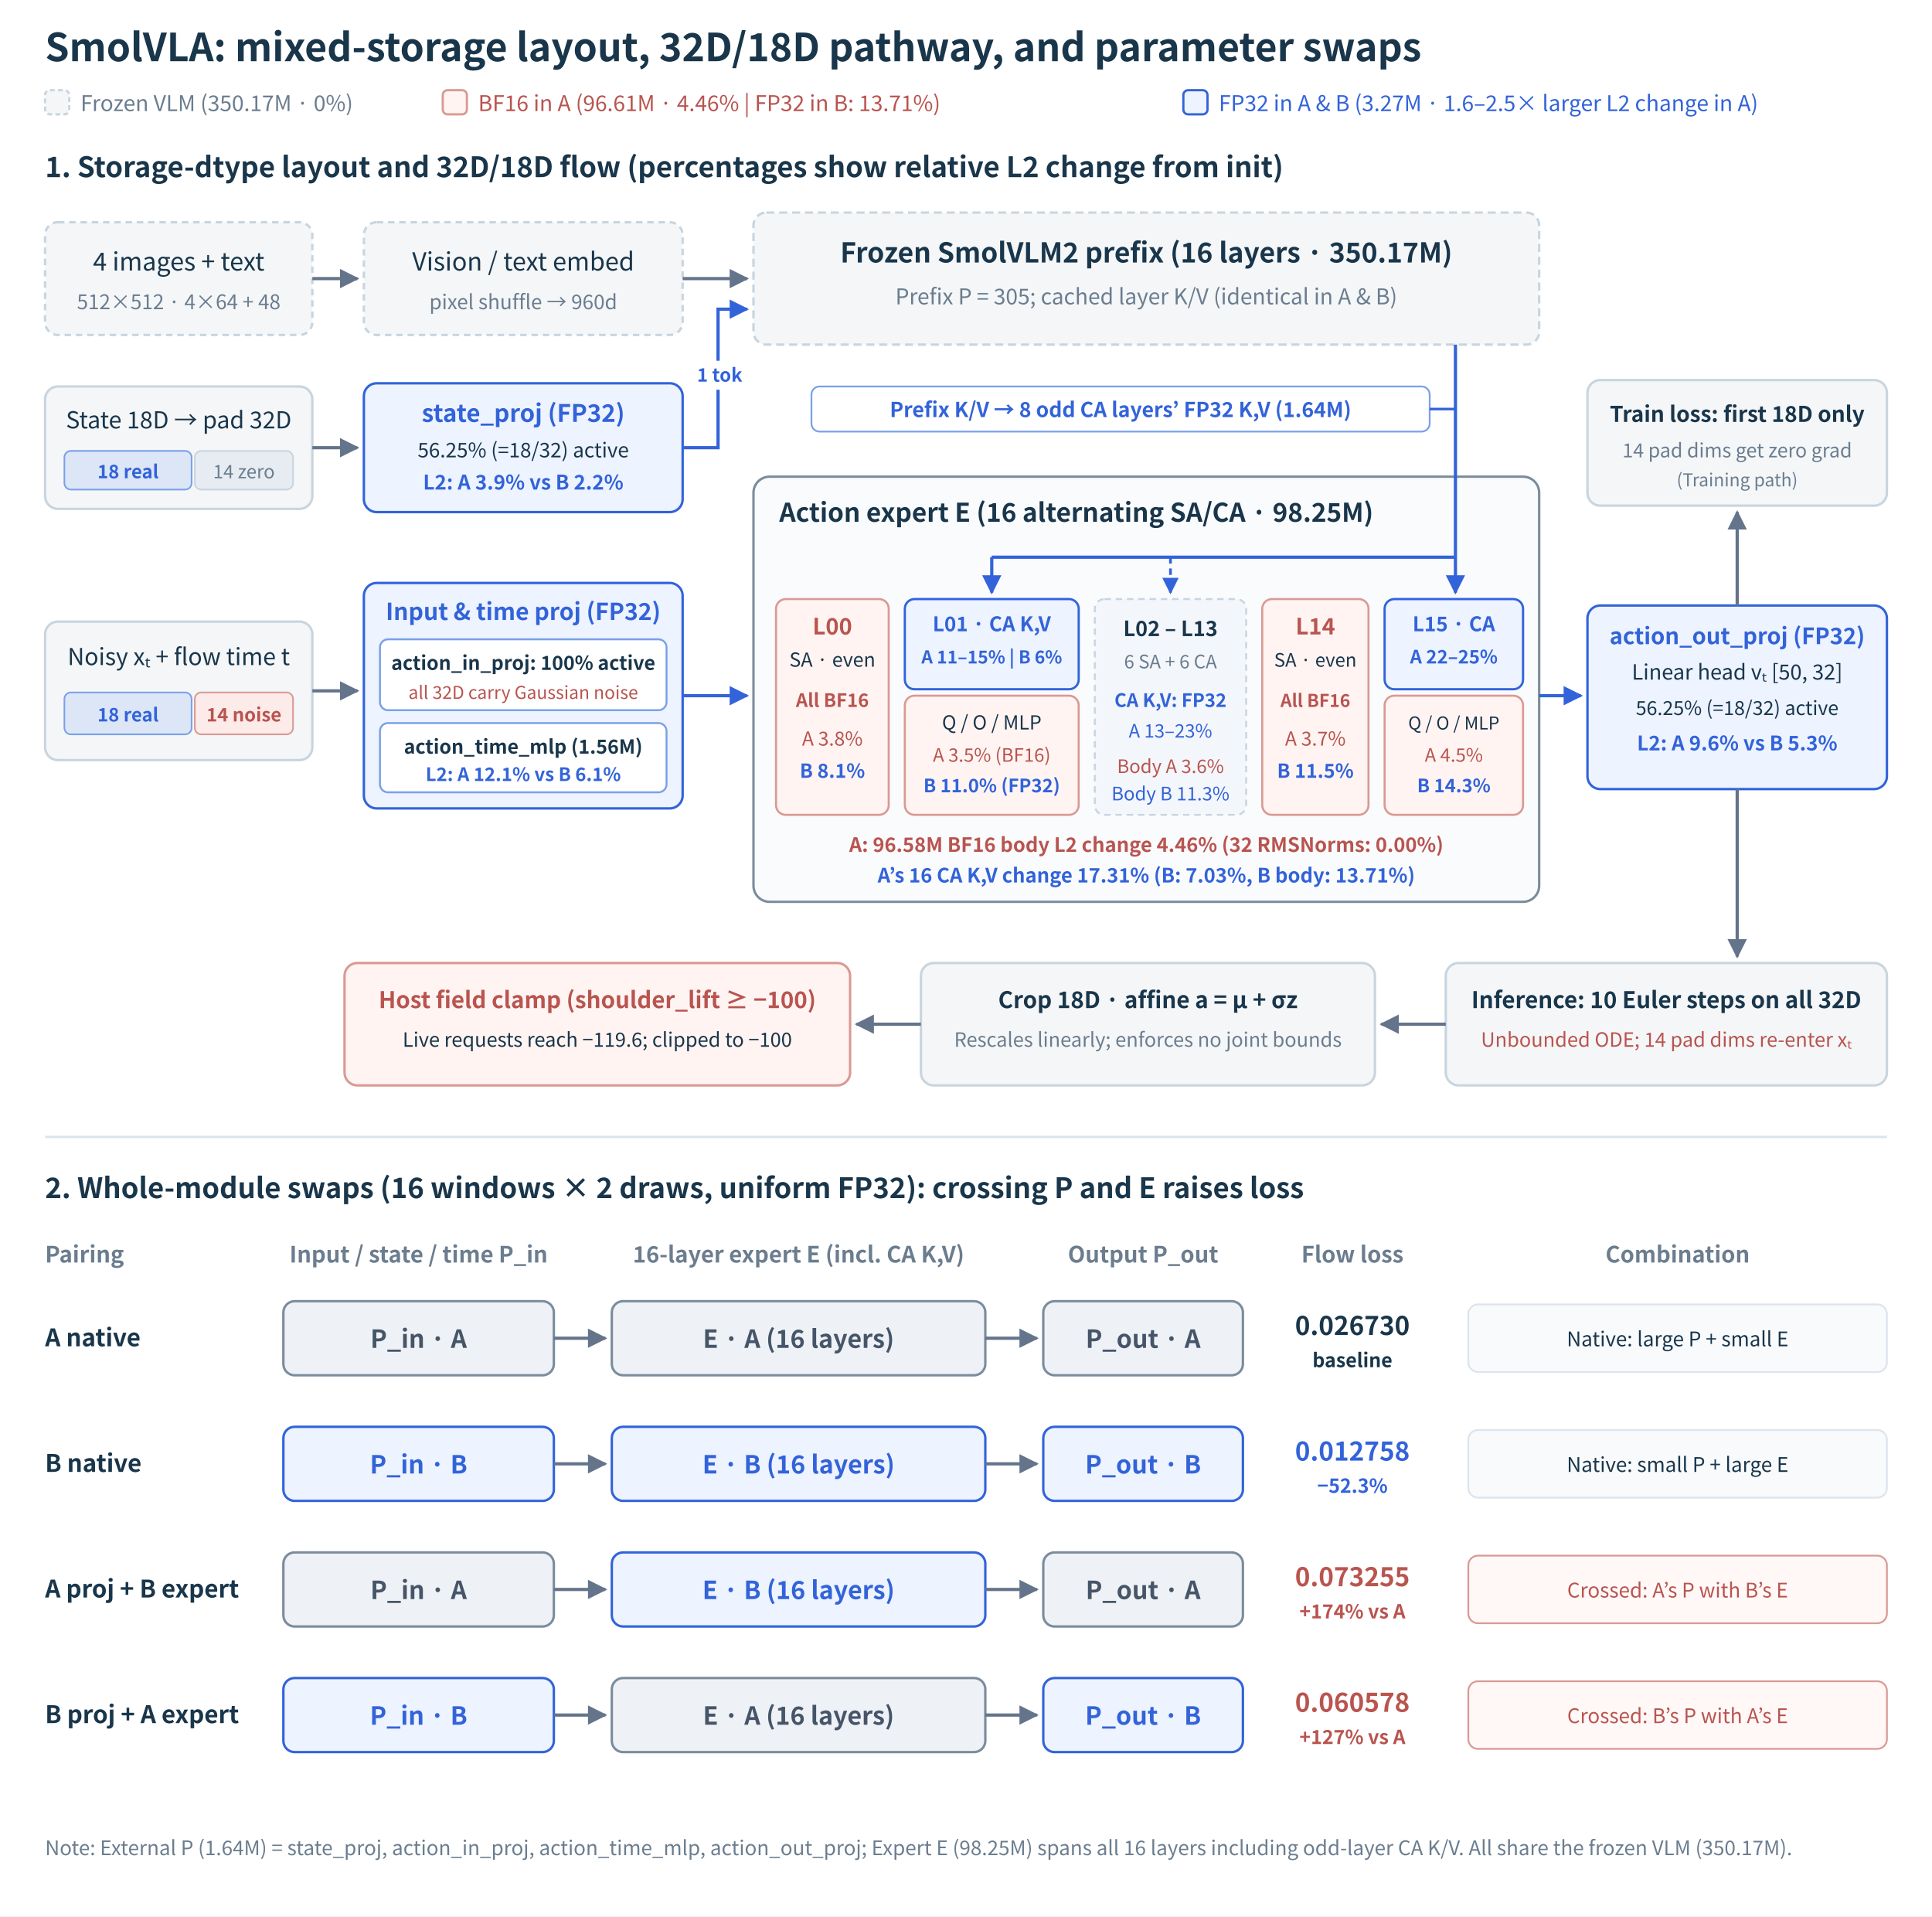
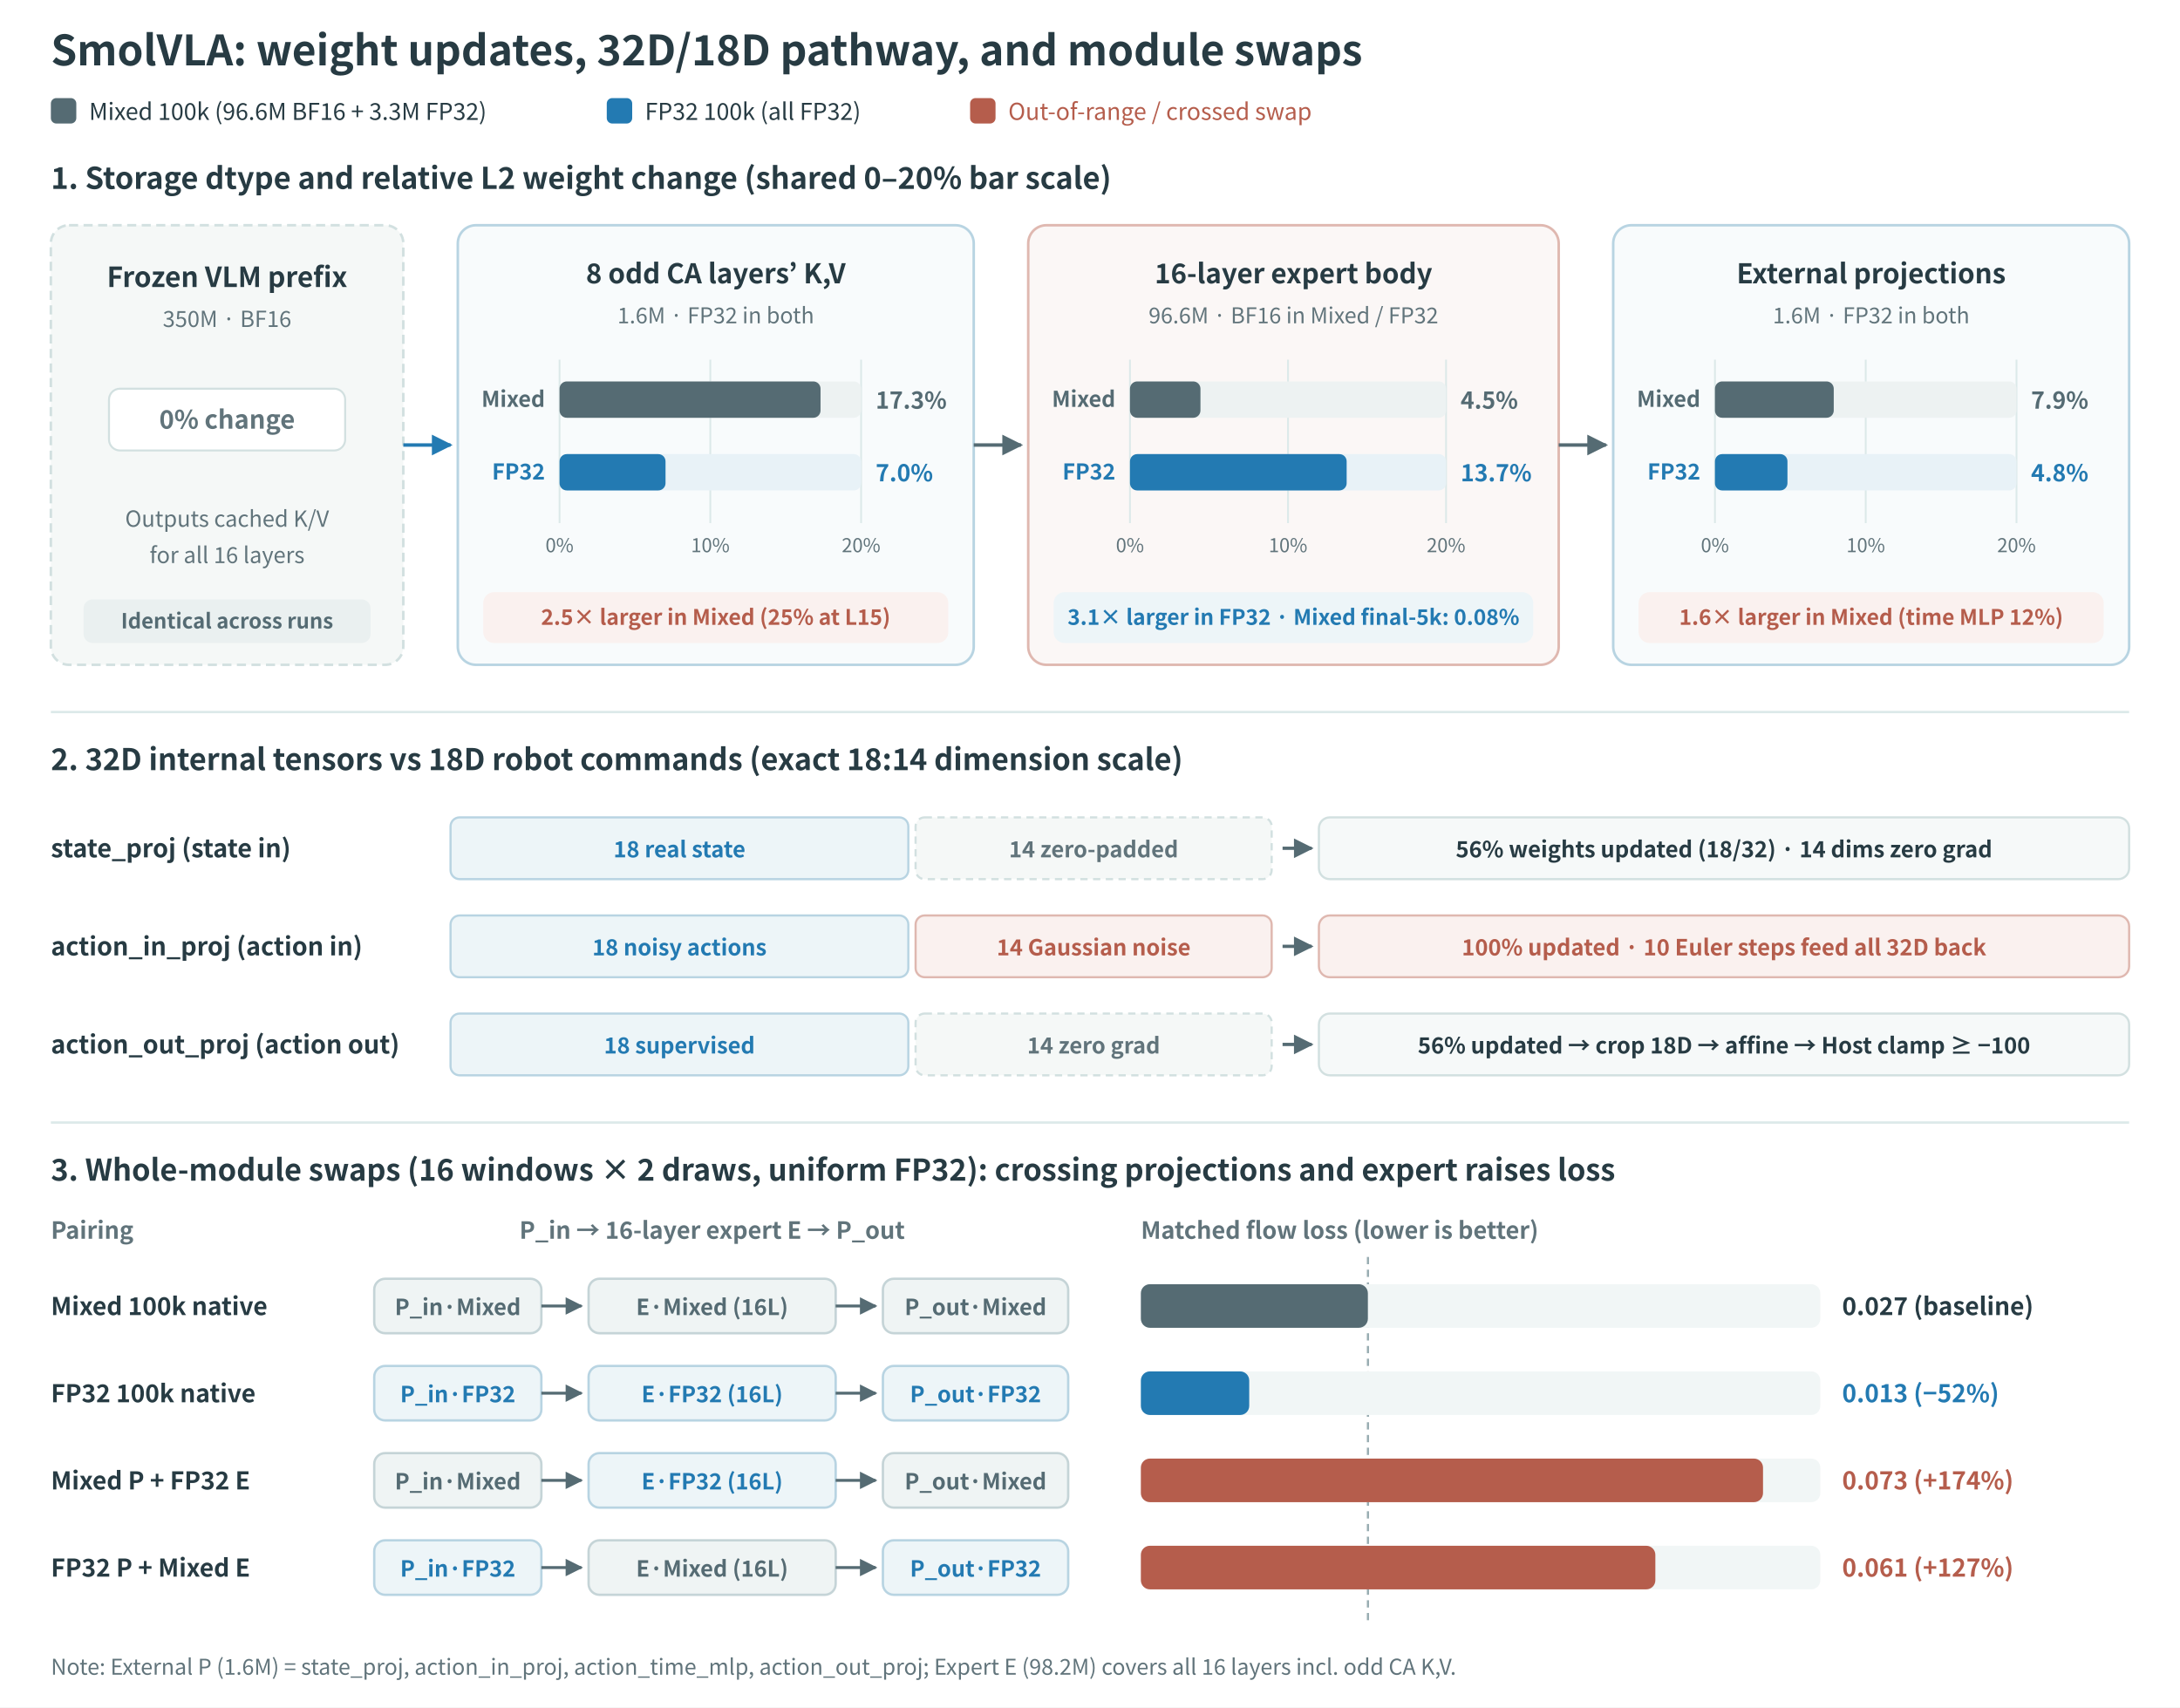
- <svg xmlns="http://www.w3.org/2000/svg" viewBox="0 0 1200 1190" role="img" data-smol-intervention="true" aria-labelledby="smol-swap-title smol-swap-desc" style="display:block;width:100%;height:auto;font-family:'IBM Plex Sans','Noto Sans SC','Noto Sans CJK JP',sans-serif">
+ <svg xmlns="http://www.w3.org/2000/svg" viewBox="0 0 1200 940" role="img" data-smol-intervention="true" aria-labelledby="smol-swap-title smol-swap-desc" style="display:block;width:100%;height:auto;font-family:'IBM Plex Sans','Noto Sans SC','Noto Sans CJK JP',sans-serif">
  <style>.figure-viewer-content&gt;svg[data-smol-intervention]{min-width:1100px}</style>
  <defs>
-     <marker id="smol-arrow-3263d9" viewBox="0 0 10 10" refX="9" refY="5" markerWidth="6" markerHeight="6" orient="auto">
-       <path d="M0 0L10 5L0 10Z" fill="#3263d9" />
-     </marker>
-     <marker id="smol-arrow-b9544f" viewBox="0 0 10 10" refX="9" refY="5" markerWidth="6" markerHeight="6" orient="auto">
-       <path d="M0 0L10 5L0 10Z" fill="#b9544f" />
-     </marker>
-     <marker id="smol-arrow-475569" viewBox="0 0 10 10" refX="9" refY="5" markerWidth="6" markerHeight="6" orient="auto">
-       <path d="M0 0L10 5L0 10Z" fill="#475569" />
-     </marker>
-     <marker id="smol-arrow-64748b" viewBox="0 0 10 10" refX="9" refY="5" markerWidth="6" markerHeight="6" orient="auto">
-       <path d="M0 0L10 5L0 10Z" fill="#64748b" />
+     <marker id="smol-arrow-237ab2" viewBox="0 0 10 10" refX="9" refY="5" markerWidth="6" markerHeight="6" orient="auto">
+       <path d="M0 0L10 5L0 10Z" fill="#237ab2" />
+     </marker>
+     <marker id="smol-arrow-b55d4c" viewBox="0 0 10 10" refX="9" refY="5" markerWidth="6" markerHeight="6" orient="auto">
+       <path d="M0 0L10 5L0 10Z" fill="#b55d4c" />
+     </marker>
+     <marker id="smol-arrow-556b73" viewBox="0 0 10 10" refX="9" refY="5" markerWidth="6" markerHeight="6" orient="auto">
+       <path d="M0 0L10 5L0 10Z" fill="#556b73" />
+     </marker>
+     <marker id="smol-arrow-61747b" viewBox="0 0 10 10" refX="9" refY="5" markerWidth="6" markerHeight="6" orient="auto">
+       <path d="M0 0L10 5L0 10Z" fill="#61747b" />
+     </marker>
+     <marker id="smol-arrow-4b9c80" viewBox="0 0 10 10" refX="9" refY="5" markerWidth="6" markerHeight="6" orient="auto">
+       <path d="M0 0L10 5L0 10Z" fill="#4b9c80" />
    </marker>
  </defs>
-   <rect width="1200" height="1190" fill="white" />
-   <text lang="en" x="28" y="38" font-size="24" fill="#19364b" font-weight="650" text-anchor="start">SmolVLA: mixed-storage layout, 32D/18D pathway, and parameter swaps</text>
-   <rect x="28" y="56" width="15" height="15" rx="3" fill="#f4f6f8" stroke="#c8d5df" stroke-width="1.4" stroke-dasharray="3 2" />
-   <text lang="en" x="50" y="69" font-size="13.5" fill="#6b7d8f" font-weight="500" text-anchor="start">Frozen VLM (350.17M · 0%)</text>
-   <rect x="275" y="56" width="15" height="15" rx="3" fill="#fff4f2" stroke="#d99a94" stroke-width="1.4" />
-   <text lang="en" x="297" y="69" font-size="13.5" fill="#b9544f" font-weight="500" text-anchor="start">BF16 in A (96.61M · 4.46% | FP32 in B: 13.71%)</text>
-   <rect x="735" y="56" width="15" height="15" rx="3" fill="#edf3ff" stroke="#3263d9" stroke-width="1.4" />
-   <text lang="en" x="757" y="69" font-size="13.5" fill="#3263d9" font-weight="500" text-anchor="start">FP32 in A &amp; B (3.27M · 1.6–2.5× larger L2 change in A)</text>
-   <text lang="en" x="28" y="110" font-size="17.5" fill="#19364b" font-weight="650" text-anchor="start">1. Storage-dtype layout and 32D/18D flow (percentages show relative L2 change from init)</text>
-   <rect x="28" y="138" width="166" height="70" rx="8" fill="#f4f6f8" stroke="#c8d5df" stroke-width="1.5" stroke-dasharray="4 3" />
-   <text lang="en" x="111" y="168" font-size="15.5" fill="#19364b" font-weight="500" text-anchor="middle">4 images + text</text>
-   <text lang="en" x="111" y="192" font-size="12.5" fill="#6b7d8f" font-weight="400" text-anchor="middle">512×512 · 4×64 + 48</text>
-   <path d="M194 173 L222 173" fill="none" stroke="#64748b" stroke-width="2" marker-end="url(#smol-arrow-64748b)" />
-   <rect x="226" y="138" width="198" height="70" rx="8" fill="#f4f6f8" stroke="#c8d5df" stroke-width="1.5" stroke-dasharray="4 3" />
-   <text lang="en" x="325" y="168" font-size="15.5" fill="#19364b" font-weight="500" text-anchor="middle">Vision / text embed</text>
-   <text lang="en" x="325" y="192" font-size="12.5" fill="#6b7d8f" font-weight="400" text-anchor="middle">pixel shuffle → 960d</text>
-   <path d="M424 173 L464 173" fill="none" stroke="#64748b" stroke-width="2" marker-end="url(#smol-arrow-64748b)" />
-   <rect x="468" y="132" width="488" height="82" rx="8" fill="#f4f6f8" stroke="#c8d5df" stroke-width="1.5" stroke-dasharray="5 3" />
-   <text lang="en" x="712" y="163" font-size="17" fill="#19364b" font-weight="600" text-anchor="middle">Frozen SmolVLM2 prefix (16 layers · 350.17M)</text>
-   <text lang="en" x="712" y="189" font-size="13.5" fill="#6b7d8f" font-weight="400" text-anchor="middle">Prefix P = 305; cached layer K/V (identical in A &amp; B)</text>
-   <rect x="28" y="240" width="166" height="76" rx="8" fill="#f4f6f8" stroke="#c8d5df" stroke-width="1.5" />
-   <text lang="en" x="111" y="266" font-size="14.5" fill="#19364b" font-weight="500" text-anchor="middle">State 18D → pad 32D</text>
-   <rect x="40" y="280" width="79" height="24" rx="4" fill="#dce6f7" stroke="#7aa0e8" stroke-width="1" />
-   <text lang="en" x="79.5" y="297" font-size="11.5" fill="#3263d9" font-weight="600" text-anchor="middle">18 real</text>
-   <rect x="121" y="280" width="61" height="24" rx="4" fill="#e6ecf1" stroke="#c8d5df" stroke-width="1" />
-   <text lang="en" x="151.5" y="297" font-size="11.5" fill="#6b7d8f" font-weight="500" text-anchor="middle">14 zero</text>
-   <path d="M194 278 L222 278" fill="none" stroke="#64748b" stroke-width="2" marker-end="url(#smol-arrow-64748b)" />
-   <rect x="226" y="238" width="198" height="80" rx="8" fill="#edf3ff" stroke="#3263d9" stroke-width="1.5" />
-   <text lang="en" x="325" y="262" font-size="15" fill="#3263d9" font-weight="600" text-anchor="middle">state_proj (FP32)</text>
-   <text lang="en" x="325" y="284" font-size="12.5" fill="#19364b" font-weight="400" text-anchor="middle">56.25% (=18/32) active</text>
-   <text lang="en" x="325" y="304" font-size="12.5" fill="#3263d9" font-weight="600" text-anchor="middle">L2: A 3.9% vs B 2.2%</text>
-   <path d="M424 278 L446 278 L446 192 L464 192" fill="none" stroke="#3263d9" stroke-width="2" marker-end="url(#smol-arrow-3263d9)" />
-   <rect x="429" y="224" width="36" height="18" rx="3" fill="white" stroke="none" stroke-width="0" />
-   <text lang="en" x="447" y="237" font-size="11.5" fill="#3263d9" font-weight="600" text-anchor="middle">1 tok</text>
-   <rect x="28" y="386" width="166" height="86" rx="8" fill="#f4f6f8" stroke="#c8d5df" stroke-width="1.5" />
-   <text lang="en" x="111" y="413" font-size="14.5" fill="#19364b" font-weight="500" text-anchor="middle">Noisy xₜ + flow time t</text>
-   <rect x="40" y="430" width="79" height="26" rx="4" fill="#dce6f7" stroke="#7aa0e8" stroke-width="1" />
-   <text lang="en" x="79.5" y="448" font-size="11.5" fill="#3263d9" font-weight="600" text-anchor="middle">18 real</text>
-   <rect x="121" y="430" width="61" height="26" rx="4" fill="#fcebe8" stroke="#d99a94" stroke-width="1" />
-   <text lang="en" x="151.5" y="448" font-size="11.5" fill="#b9544f" font-weight="600" text-anchor="middle">14 noise</text>
-   <path d="M194 429 L222 429" fill="none" stroke="#64748b" stroke-width="2" marker-end="url(#smol-arrow-64748b)" />
-   <rect x="226" y="362" width="198" height="140" rx="8" fill="#edf3ff" stroke="#3263d9" stroke-width="1.5" />
-   <text lang="en" x="325" y="385" font-size="14.5" fill="#3263d9" font-weight="650" text-anchor="middle">Input &amp; time proj (FP32)</text>
-   <rect x="236" y="397" width="178" height="44" rx="5" fill="white" stroke="#7aa0e8" stroke-width="1.2" />
-   <text lang="en" x="325" y="416" font-size="12" fill="#19364b" font-weight="600" text-anchor="middle">action_in_proj: 100% active</text>
-   <text lang="en" x="325" y="434" font-size="11" fill="#b9544f" font-weight="400" text-anchor="middle">all 32D carry Gaussian noise</text>
-   <rect x="236" y="449" width="178" height="43" rx="5" fill="white" stroke="#7aa0e8" stroke-width="1.2" />
-   <text lang="en" x="325" y="468" font-size="12" fill="#19364b" font-weight="600" text-anchor="middle">action_time_mlp (1.56M)</text>
-   <text lang="en" x="325" y="485" font-size="11.5" fill="#3263d9" font-weight="600" text-anchor="middle">L2: A 12.1% vs B 6.1%</text>
-   <path d="M424 432 L464 432" fill="none" stroke="#3263d9" stroke-width="2" marker-end="url(#smol-arrow-3263d9)" />
-   <rect x="468" y="296" width="488" height="264" rx="10" fill="#fafbfd" stroke="#7b8c9d" stroke-width="1.5" />
-   <text lang="en" x="484" y="324" font-size="16" fill="#19364b" font-weight="650" text-anchor="start">Action expert E (16 alternating SA/CA · 98.25M)</text>
-   <path d="M904 214 L904 346" fill="none" stroke="#3263d9" stroke-width="2" />
-   <rect x="504" y="240" width="384" height="28" rx="5" fill="white" stroke="#7aa0e8" stroke-width="1.1" />
-   <text lang="en" x="696" y="259" font-size="12.8" fill="#3263d9" font-weight="600" text-anchor="middle">Prefix K/V → 8 odd CA layers’ FP32 K,V (1.64M)</text>
-   <path d="M888 254 L904 254" fill="none" stroke="#3263d9" stroke-width="1.6" />
-   <path d="M616 346 L904 346" fill="none" stroke="#3263d9" stroke-width="2" />
-   <path d="M616 346 L616 368" fill="none" stroke="#3263d9" stroke-width="2" marker-end="url(#smol-arrow-3263d9)" />
-   <path d="M727 346 L727 368" fill="none" stroke="#3263d9" stroke-width="1.7" stroke-dasharray="4 3" marker-end="url(#smol-arrow-3263d9)" />
-   <path d="M904 346 L904 368" fill="none" stroke="#3263d9" stroke-width="2" marker-end="url(#smol-arrow-3263d9)" />
-   <rect x="482" y="372" width="70" height="134" rx="6" fill="#fff4f2" stroke="#d99a94" stroke-width="1.3" />
-   <text lang="en" x="517" y="394" font-size="14" fill="#b9544f" font-weight="700" text-anchor="middle">L00</text>
-   <text lang="en" x="517" y="414" font-size="12" fill="#19364b" font-weight="500" text-anchor="middle">SA · even</text>
-   <text lang="en" x="517" y="439" font-size="11.5" fill="#b9544f" font-weight="600" text-anchor="middle">All BF16</text>
-   <text lang="en" x="517" y="463" font-size="12" fill="#b9544f" font-weight="400" text-anchor="middle">A 3.8%</text>
-   <text lang="en" x="517" y="483" font-size="12" fill="#3263d9" font-weight="600" text-anchor="middle">B 8.1%</text>
-   <rect x="562" y="372" width="108" height="56" rx="6" fill="#edf3ff" stroke="#3263d9" stroke-width="1.4" />
-   <text lang="en" x="616" y="392" font-size="12.5" fill="#3263d9" font-weight="700" text-anchor="middle">L01 · CA K,V</text>
-   <text lang="en" x="616" y="412" font-size="11" fill="#3263d9" font-weight="600" text-anchor="middle">A 11–15% | B 6%</text>
-   <rect x="562" y="432" width="108" height="74" rx="6" fill="#fff4f2" stroke="#d99a94" stroke-width="1.3" />
-   <text lang="en" x="616" y="453" font-size="12" fill="#19364b" font-weight="500" text-anchor="middle">Q / O / MLP</text>
-   <text lang="en" x="616" y="473" font-size="11.5" fill="#b9544f" font-weight="400" text-anchor="middle">A 3.5% (BF16)</text>
-   <text lang="en" x="616" y="492" font-size="11.5" fill="#3263d9" font-weight="600" text-anchor="middle">B 11.0% (FP32)</text>
-   <rect x="680" y="372" width="94" height="134" rx="6" fill="#f3f6fa" stroke="#c8d5df" stroke-width="1.2" stroke-dasharray="4 3" />
-   <text lang="en" x="727" y="395" font-size="13" fill="#19364b" font-weight="650" text-anchor="middle">L02 – L13</text>
-   <text lang="en" x="727" y="415" font-size="11.5" fill="#6b7d8f" font-weight="400" text-anchor="middle">6 SA + 6 CA</text>
-   <text lang="en" x="727" y="439" font-size="11.5" fill="#3263d9" font-weight="600" text-anchor="middle">CA K,V: FP32</text>
-   <text lang="en" x="727" y="458" font-size="11.5" fill="#3263d9" font-weight="400" text-anchor="middle">A 13–23%</text>
-   <text lang="en" x="727" y="480" font-size="11.5" fill="#b9544f" font-weight="400" text-anchor="middle">Body A 3.6%</text>
-   <text lang="en" x="727" y="497" font-size="11.5" fill="#3263d9" font-weight="400" text-anchor="middle">Body B 11.3%</text>
-   <rect x="784" y="372" width="66" height="134" rx="6" fill="#fff4f2" stroke="#d99a94" stroke-width="1.3" />
-   <text lang="en" x="817" y="394" font-size="14" fill="#b9544f" font-weight="700" text-anchor="middle">L14</text>
-   <text lang="en" x="817" y="414" font-size="11.5" fill="#19364b" font-weight="500" text-anchor="middle">SA · even</text>
-   <text lang="en" x="817" y="439" font-size="11" fill="#b9544f" font-weight="600" text-anchor="middle">All BF16</text>
-   <text lang="en" x="817" y="463" font-size="12" fill="#b9544f" font-weight="400" text-anchor="middle">A 3.7%</text>
-   <text lang="en" x="817" y="483" font-size="12" fill="#3263d9" font-weight="600" text-anchor="middle">B 11.5%</text>
-   <rect x="860" y="372" width="86" height="56" rx="6" fill="#edf3ff" stroke="#3263d9" stroke-width="1.4" />
-   <text lang="en" x="903" y="392" font-size="12.5" fill="#3263d9" font-weight="700" text-anchor="middle">L15 · CA</text>
-   <text lang="en" x="903" y="412" font-size="11.5" fill="#3263d9" font-weight="700" text-anchor="middle">A 22–25%</text>
-   <rect x="860" y="432" width="86" height="74" rx="6" fill="#fff4f2" stroke="#d99a94" stroke-width="1.3" />
-   <text lang="en" x="903" y="453" font-size="11" fill="#19364b" font-weight="500" text-anchor="middle">Q / O / MLP</text>
-   <text lang="en" x="903" y="473" font-size="11.5" fill="#b9544f" font-weight="400" text-anchor="middle">A 4.5%</text>
-   <text lang="en" x="903" y="492" font-size="11.5" fill="#3263d9" font-weight="600" text-anchor="middle">B 14.3%</text>
-   <text lang="en" x="712" y="529" font-size="12.3" fill="#b9544f" font-weight="600" text-anchor="middle">A: 96.58M BF16 body L2 change 4.46% (32 RMSNorms: 0.00%)</text>
-   <text lang="en" x="712" y="548" font-size="12.3" fill="#3263d9" font-weight="600" text-anchor="middle">A’s 16 CA K,V change 17.31% (B: 7.03%, B body: 13.71%)</text>
-   <path d="M956 432 L982 432" fill="none" stroke="#3263d9" stroke-width="2" marker-end="url(#smol-arrow-3263d9)" />
-   <rect x="986" y="376" width="186" height="114" rx="8" fill="#edf3ff" stroke="#3263d9" stroke-width="1.5" />
-   <text lang="en" x="1079" y="400" font-size="14" fill="#3263d9" font-weight="650" text-anchor="middle">action_out_proj (FP32)</text>
-   <text lang="en" x="1079" y="422" font-size="13" fill="#19364b" font-weight="400" text-anchor="middle">Linear head vₜ [50, 32]</text>
-   <text lang="en" x="1079" y="444" font-size="12" fill="#19364b" font-weight="400" text-anchor="middle">56.25% (=18/32) active</text>
-   <text lang="en" x="1079" y="466" font-size="12.5" fill="#3263d9" font-weight="600" text-anchor="middle">L2: A 9.6% vs B 5.3%</text>
-   <path d="M1079 376 L1079 318" fill="none" stroke="#64748b" stroke-width="2" marker-end="url(#smol-arrow-64748b)" />
-   <rect x="986" y="236" width="186" height="78" rx="8" fill="#f4f6f8" stroke="#c8d5df" stroke-width="1.5" />
-   <text lang="en" x="1079" y="262" font-size="13.5" fill="#19364b" font-weight="600" text-anchor="middle">Train loss: first 18D only</text>
-   <text lang="en" x="1079" y="284" font-size="12" fill="#6b7d8f" font-weight="400" text-anchor="middle">14 pad dims get zero grad</text>
-   <text lang="en" x="1079" y="302" font-size="11" fill="#6b7d8f" font-weight="400" text-anchor="middle">(Training path)</text>
-   <path d="M1079 490 L1079 594" fill="none" stroke="#64748b" stroke-width="2" marker-end="url(#smol-arrow-64748b)" />
-   <rect x="898" y="598" width="274" height="76" rx="8" fill="#f4f6f8" stroke="#c8d5df" stroke-width="1.5" />
-   <text lang="en" x="1035" y="626" font-size="14.2" fill="#19364b" font-weight="600" text-anchor="middle">Inference: 10 Euler steps on all 32D</text>
-   <text lang="en" x="1035" y="650" font-size="12.2" fill="#b9544f" font-weight="400" text-anchor="middle">Unbounded ODE; 14 pad dims re-enter xₜ</text>
-   <path d="M898 636 L858 636" fill="none" stroke="#64748b" stroke-width="2" marker-end="url(#smol-arrow-64748b)" />
-   <rect x="572" y="598" width="282" height="76" rx="8" fill="#f4f6f8" stroke="#c8d5df" stroke-width="1.5" />
-   <text lang="en" x="713" y="626" font-size="14.2" fill="#19364b" font-weight="600" text-anchor="middle">Crop 18D · affine a = μ + σz</text>
-   <text lang="en" x="713" y="650" font-size="12.2" fill="#6b7d8f" font-weight="400" text-anchor="middle">Rescales linearly; enforces no joint bounds</text>
-   <path d="M572 636 L532 636" fill="none" stroke="#64748b" stroke-width="2" marker-end="url(#smol-arrow-64748b)" />
-   <rect x="214" y="598" width="314" height="76" rx="8" fill="#fff4f2" stroke="#d99a94" stroke-width="1.5" />
-   <text lang="en" x="371" y="626" font-size="14.2" fill="#b9544f" font-weight="600" text-anchor="middle">Host field clamp (shoulder_lift ≥ −100)</text>
-   <text lang="en" x="371" y="650" font-size="12.2" fill="#19364b" font-weight="400" text-anchor="middle">Live requests reach −119.6; clipped to −100</text>
-   <line x1="28" y1="706" x2="1172" y2="706" stroke="#dde5ec" stroke-width="1.5" />
-   <text lang="en" x="28" y="744" font-size="17.5" fill="#19364b" font-weight="650" text-anchor="start">2. Whole-module swaps (16 windows × 2 draws, uniform FP32): crossing P and E raises loss</text>
-   <text lang="en" x="28" y="784" font-size="14" fill="#6b7d8f" font-weight="600" text-anchor="start">Pairing</text>
-   <text lang="en" x="260" y="784" font-size="14" fill="#6b7d8f" font-weight="600" text-anchor="middle">Input / state / time P_in</text>
-   <text lang="en" x="496" y="784" font-size="14" fill="#6b7d8f" font-weight="600" text-anchor="middle">16-layer expert E (incl. CA K,V)</text>
-   <text lang="en" x="710" y="784" font-size="14" fill="#6b7d8f" font-weight="600" text-anchor="middle">Output P_out</text>
-   <text lang="en" x="840" y="784" font-size="14" fill="#6b7d8f" font-weight="600" text-anchor="middle">Flow loss</text>
-   <text lang="en" x="1042" y="784" font-size="14" fill="#6b7d8f" font-weight="600" text-anchor="middle">Combination</text>
-   <text lang="en" x="28" y="836" font-size="15" fill="#19364b" font-weight="600" text-anchor="start">A native</text>
-   <rect x="176" y="808" width="168" height="46" rx="7" fill="#eef2f6" stroke="#7b8c9d" stroke-width="1.5" />
-   <text lang="en" x="260" y="837" font-size="15.5" fill="#475569" font-weight="650" text-anchor="middle">P_in · A</text>
-   <path d="M344 831 L376 831" fill="none" stroke="#64748b" stroke-width="2" marker-end="url(#smol-arrow-64748b)" />
-   <rect x="380" y="808" width="232" height="46" rx="7" fill="#eef2f6" stroke="#7b8c9d" stroke-width="1.5" />
-   <text lang="en" x="496" y="837" font-size="15.5" fill="#475569" font-weight="650" text-anchor="middle">E · A (16 layers)</text>
-   <path d="M612 831 L644 831" fill="none" stroke="#64748b" stroke-width="2" marker-end="url(#smol-arrow-64748b)" />
-   <rect x="648" y="808" width="124" height="46" rx="7" fill="#eef2f6" stroke="#7b8c9d" stroke-width="1.5" />
-   <text lang="en" x="710" y="837" font-size="15.5" fill="#475569" font-weight="650" text-anchor="middle">P_out · A</text>
-   <text lang="en" x="840" y="829" font-size="16" fill="#19364b" font-weight="700" text-anchor="middle">0.026730</text>
-   <text lang="en" x="840" y="849" font-size="12" fill="#19364b" font-weight="600" text-anchor="middle">baseline</text>
-   <rect x="912" y="810" width="260" height="42" rx="6" fill="#f8fafc" stroke="#dce4ec" stroke-width="1.1" />
-   <text lang="en" x="1042" y="836" font-size="12.5" fill="#19364b" font-weight="500" text-anchor="middle">Native: large P + small E</text>
-   <text lang="en" x="28" y="914" font-size="15" fill="#19364b" font-weight="600" text-anchor="start">B native</text>
-   <rect x="176" y="886" width="168" height="46" rx="7" fill="#edf3ff" stroke="#3263d9" stroke-width="1.5" />
-   <text lang="en" x="260" y="915" font-size="15.5" fill="#3263d9" font-weight="650" text-anchor="middle">P_in · B</text>
-   <path d="M344 909 L376 909" fill="none" stroke="#64748b" stroke-width="2" marker-end="url(#smol-arrow-64748b)" />
-   <rect x="380" y="886" width="232" height="46" rx="7" fill="#edf3ff" stroke="#3263d9" stroke-width="1.5" />
-   <text lang="en" x="496" y="915" font-size="15.5" fill="#3263d9" font-weight="650" text-anchor="middle">E · B (16 layers)</text>
-   <path d="M612 909 L644 909" fill="none" stroke="#64748b" stroke-width="2" marker-end="url(#smol-arrow-64748b)" />
-   <rect x="648" y="886" width="124" height="46" rx="7" fill="#edf3ff" stroke="#3263d9" stroke-width="1.5" />
-   <text lang="en" x="710" y="915" font-size="15.5" fill="#3263d9" font-weight="650" text-anchor="middle">P_out · B</text>
-   <text lang="en" x="840" y="907" font-size="16" fill="#3263d9" font-weight="700" text-anchor="middle">0.012758</text>
-   <text lang="en" x="840" y="927" font-size="12" fill="#3263d9" font-weight="600" text-anchor="middle">−52.3%</text>
-   <rect x="912" y="888" width="260" height="42" rx="6" fill="#f8fafc" stroke="#dce4ec" stroke-width="1.1" />
-   <text lang="en" x="1042" y="914" font-size="12.5" fill="#19364b" font-weight="500" text-anchor="middle">Native: small P + large E</text>
-   <text lang="en" x="28" y="992" font-size="15" fill="#19364b" font-weight="600" text-anchor="start">A proj + B expert</text>
-   <rect x="176" y="964" width="168" height="46" rx="7" fill="#eef2f6" stroke="#7b8c9d" stroke-width="1.5" />
-   <text lang="en" x="260" y="993" font-size="15.5" fill="#475569" font-weight="650" text-anchor="middle">P_in · A</text>
-   <path d="M344 987 L376 987" fill="none" stroke="#64748b" stroke-width="2" marker-end="url(#smol-arrow-64748b)" />
-   <rect x="380" y="964" width="232" height="46" rx="7" fill="#edf3ff" stroke="#3263d9" stroke-width="1.5" />
-   <text lang="en" x="496" y="993" font-size="15.5" fill="#3263d9" font-weight="650" text-anchor="middle">E · B (16 layers)</text>
-   <path d="M612 987 L644 987" fill="none" stroke="#64748b" stroke-width="2" marker-end="url(#smol-arrow-64748b)" />
-   <rect x="648" y="964" width="124" height="46" rx="7" fill="#eef2f6" stroke="#7b8c9d" stroke-width="1.5" />
-   <text lang="en" x="710" y="993" font-size="15.5" fill="#475569" font-weight="650" text-anchor="middle">P_out · A</text>
-   <text lang="en" x="840" y="985" font-size="16" fill="#b9544f" font-weight="700" text-anchor="middle">0.073255</text>
-   <text lang="en" x="840" y="1005" font-size="12" fill="#b9544f" font-weight="600" text-anchor="middle">+174% vs A</text>
-   <rect x="912" y="966" width="260" height="42" rx="6" fill="#fff8f7" stroke="#d99a94" stroke-width="1.1" />
-   <text lang="en" x="1042" y="992" font-size="12.5" fill="#b9544f" font-weight="500" text-anchor="middle">Crossed: A’s P with B’s E</text>
-   <text lang="en" x="28" y="1070" font-size="15" fill="#19364b" font-weight="600" text-anchor="start">B proj + A expert</text>
-   <rect x="176" y="1042" width="168" height="46" rx="7" fill="#edf3ff" stroke="#3263d9" stroke-width="1.5" />
-   <text lang="en" x="260" y="1071" font-size="15.5" fill="#3263d9" font-weight="650" text-anchor="middle">P_in · B</text>
-   <path d="M344 1065 L376 1065" fill="none" stroke="#64748b" stroke-width="2" marker-end="url(#smol-arrow-64748b)" />
-   <rect x="380" y="1042" width="232" height="46" rx="7" fill="#eef2f6" stroke="#7b8c9d" stroke-width="1.5" />
-   <text lang="en" x="496" y="1071" font-size="15.5" fill="#475569" font-weight="650" text-anchor="middle">E · A (16 layers)</text>
-   <path d="M612 1065 L644 1065" fill="none" stroke="#64748b" stroke-width="2" marker-end="url(#smol-arrow-64748b)" />
-   <rect x="648" y="1042" width="124" height="46" rx="7" fill="#edf3ff" stroke="#3263d9" stroke-width="1.5" />
-   <text lang="en" x="710" y="1071" font-size="15.5" fill="#3263d9" font-weight="650" text-anchor="middle">P_out · B</text>
-   <text lang="en" x="840" y="1063" font-size="16" fill="#b9544f" font-weight="700" text-anchor="middle">0.060578</text>
-   <text lang="en" x="840" y="1083" font-size="12" fill="#b9544f" font-weight="600" text-anchor="middle">+127% vs A</text>
-   <rect x="912" y="1044" width="260" height="42" rx="6" fill="#fff8f7" stroke="#d99a94" stroke-width="1.1" />
-   <text lang="en" x="1042" y="1070" font-size="12.5" fill="#b9544f" font-weight="500" text-anchor="middle">Crossed: B’s P with A’s E</text>
-   <text lang="en" x="28" y="1152" font-size="12.5" fill="#6b7d8f" font-weight="400" text-anchor="start">Note: External P (1.64M) = state_proj, action_in_proj, action_time_mlp, action_out_proj; Expert E (98.25M) spans all 16 layers including odd-layer CA K/V. All share the frozen VLM (350.17M).</text>
+   <rect width="1200" height="940" fill="white" />
+   <text lang="en" x="28" y="36" font-size="23" fill="#273b43" font-weight="650" text-anchor="start">SmolVLA: weight updates, 32D/18D pathway, and module swaps</text>
+   <rect x="28" y="54" width="14" height="14" rx="3" fill="#556b73" />
+   <text lang="en" x="49" y="66" font-size="12.8" fill="#273b43" font-weight="500" text-anchor="start">Mixed 100k (96.6M BF16 + 3.3M FP32)</text>
+   <rect x="334" y="54" width="14" height="14" rx="3" fill="#237ab2" />
+   <text lang="en" x="355" y="66" font-size="12.8" fill="#273b43" font-weight="500" text-anchor="start">FP32 100k (all FP32)</text>
+   <rect x="534" y="54" width="14" height="14" rx="3" fill="#b55d4c" />
+   <text lang="en" x="555" y="66" font-size="12.8" fill="#b55d4c" font-weight="500" text-anchor="start">Out-of-range / crossed swap</text>
+   <text lang="en" x="28" y="104" font-size="16.5" fill="#273b43" font-weight="650" text-anchor="start">1. Storage dtype and relative L2 weight change (shared 0–20% bar scale)</text>
+   <g>
+     <rect x="28" y="124" width="194" height="242" rx="10" fill="#f5f8f7" stroke="#d2e0e0" stroke-width="1.4" stroke-dasharray="5 3" />
+     <text lang="en" x="125" y="158" font-size="15.2" fill="#273b43" font-weight="650" text-anchor="middle">Frozen VLM prefix</text>
+     <text lang="en" x="125" y="180" font-size="12.2" fill="#61747b" font-weight="400" text-anchor="middle">350M · BF16</text>
+     <rect x="60" y="214" width="130" height="34" rx="6" fill="white" stroke="#d2e0e0" stroke-width="1.1" />
+     <text lang="en" x="125" y="236" font-size="14" fill="#61747b" font-weight="650" text-anchor="middle">0% change</text>
+     <text lang="en" x="125" y="290" font-size="12.2" fill="#61747b" font-weight="400" text-anchor="middle">Outputs cached K/V</text>
+     <text lang="en" x="125" y="310" font-size="12.2" fill="#61747b" font-weight="400" text-anchor="middle">for all 16 layers</text>
+     <rect x="46" y="330" width="158" height="24" rx="5" fill="#eaf0f0" />
+     <text lang="en" x="125" y="346" font-size="11.5" fill="#556b73" font-weight="600" text-anchor="middle">Identical across runs</text>
+   </g>
+   <path d="M222 245 L248 245" fill="none" stroke="#237ab2" stroke-width="1.9" marker-end="url(#smol-arrow-237ab2)" />
+   <g>
+     <rect x="252" y="124" width="284" height="242" rx="10" fill="#f8fbfc" stroke="#b8d4e2" stroke-width="1.4" />
+     <text lang="en" x="394.0" y="156" font-size="15.0" fill="#273b43" font-weight="650" text-anchor="middle">8 odd CA layers’ K,V</text>
+     <text lang="en" x="394.0" y="178" font-size="12.0" fill="#61747b" font-weight="400" text-anchor="middle">1.6M · FP32 in both</text>
+     <line x1="308.0" y1="198" x2="308.0" y2="288" stroke="#dce9e9" stroke-width="1" />
+     <text lang="en" x="308.0" y="304" font-size="10.5" fill="#61747b" font-weight="400" text-anchor="middle">0%</text>
+     <line x1="391.0" y1="198" x2="391.0" y2="288" stroke="#dce9e9" stroke-width="1" />
+     <text lang="en" x="391.0" y="304" font-size="10.5" fill="#61747b" font-weight="400" text-anchor="middle">10%</text>
+     <line x1="474.0" y1="198" x2="474.0" y2="288" stroke="#dce9e9" stroke-width="1" />
+     <text lang="en" x="474.0" y="304" font-size="10.5" fill="#61747b" font-weight="400" text-anchor="middle">20%</text>
+     <text lang="en" x="300" y="224" font-size="12" fill="#556b73" font-weight="650" text-anchor="end">Mixed</text>
+     <rect x="308" y="210" width="166" height="20" rx="4" fill="#edf2f2" />
+     <rect x="308" y="210" width="143.673" height="20" rx="4" fill="#556b73" />
+     <text lang="en" x="482" y="225" font-size="12.8" fill="#556b73" font-weight="700" text-anchor="start">17.3%</text>
+     <text lang="en" x="300" y="264" font-size="12" fill="#237ab2" font-weight="650" text-anchor="end">FP32</text>
+     <rect x="308" y="250" width="166" height="20" rx="4" fill="#e8f2f7" />
+     <rect x="308" y="250" width="58.349" height="20" rx="4" fill="#237ab2" />
+     <text lang="en" x="482" y="265" font-size="12.8" fill="#237ab2" font-weight="700" text-anchor="start">7.0%</text>
+     <rect x="266" y="326" width="256" height="28" rx="6" fill="#faf1ef" />
+     <text lang="en" x="394.0" y="344" font-size="11.8" fill="#b55d4c" font-weight="600" text-anchor="middle">2.5× larger in Mixed (25% at L15)</text>
+   </g>
+   <path d="M536 245 L562 245" fill="none" stroke="#556b73" stroke-width="1.9" marker-end="url(#smol-arrow-556b73)" />
+   <g>
+     <rect x="566" y="124" width="292" height="242" rx="10" fill="#fbf7f6" stroke="#dfb8b0" stroke-width="1.4" />
+     <text lang="en" x="712.0" y="156" font-size="15.0" fill="#273b43" font-weight="650" text-anchor="middle">16-layer expert body</text>
+     <text lang="en" x="712.0" y="178" font-size="12.0" fill="#61747b" font-weight="400" text-anchor="middle">96.6M · BF16 in Mixed / FP32</text>
+     <line x1="622.0" y1="198" x2="622.0" y2="288" stroke="#dce9e9" stroke-width="1" />
+     <text lang="en" x="622.0" y="304" font-size="10.5" fill="#61747b" font-weight="400" text-anchor="middle">0%</text>
+     <line x1="709.0" y1="198" x2="709.0" y2="288" stroke="#dce9e9" stroke-width="1" />
+     <text lang="en" x="709.0" y="304" font-size="10.5" fill="#61747b" font-weight="400" text-anchor="middle">10%</text>
+     <line x1="796.0" y1="198" x2="796.0" y2="288" stroke="#dce9e9" stroke-width="1" />
+     <text lang="en" x="796.0" y="304" font-size="10.5" fill="#61747b" font-weight="400" text-anchor="middle">20%</text>
+     <text lang="en" x="614" y="224" font-size="12" fill="#556b73" font-weight="650" text-anchor="end">Mixed</text>
+     <rect x="622" y="210" width="174" height="20" rx="4" fill="#edf2f2" />
+     <rect x="622" y="210" width="38.802" height="20" rx="4" fill="#556b73" />
+     <text lang="en" x="804" y="225" font-size="12.8" fill="#556b73" font-weight="700" text-anchor="start">4.5%</text>
+     <text lang="en" x="614" y="264" font-size="12" fill="#237ab2" font-weight="650" text-anchor="end">FP32</text>
+     <rect x="622" y="250" width="174" height="20" rx="4" fill="#e8f2f7" />
+     <rect x="622" y="250" width="119.277" height="20" rx="4" fill="#237ab2" />
+     <text lang="en" x="804" y="265" font-size="12.8" fill="#237ab2" font-weight="700" text-anchor="start">13.7%</text>
+     <rect x="580" y="326" width="264" height="28" rx="6" fill="#edf5f8" />
+     <text lang="en" x="712.0" y="344" font-size="11.8" fill="#237ab2" font-weight="600" text-anchor="middle">3.1× larger in FP32 · Mixed final-5k: 0.08%</text>
+   </g>
+   <path d="M858 245 L884 245" fill="none" stroke="#556b73" stroke-width="1.9" marker-end="url(#smol-arrow-556b73)" />
+   <g>
+     <rect x="888" y="124" width="284" height="242" rx="10" fill="#f8fbfc" stroke="#b8d4e2" stroke-width="1.4" />
+     <text lang="en" x="1030.0" y="156" font-size="15.0" fill="#273b43" font-weight="650" text-anchor="middle">External projections</text>
+     <text lang="en" x="1030.0" y="178" font-size="12.0" fill="#61747b" font-weight="400" text-anchor="middle">1.6M · FP32 in both</text>
+     <line x1="944.0" y1="198" x2="944.0" y2="288" stroke="#dce9e9" stroke-width="1" />
+     <text lang="en" x="944.0" y="304" font-size="10.5" fill="#61747b" font-weight="400" text-anchor="middle">0%</text>
+     <line x1="1027.0" y1="198" x2="1027.0" y2="288" stroke="#dce9e9" stroke-width="1" />
+     <text lang="en" x="1027.0" y="304" font-size="10.5" fill="#61747b" font-weight="400" text-anchor="middle">10%</text>
+     <line x1="1110.0" y1="198" x2="1110.0" y2="288" stroke="#dce9e9" stroke-width="1" />
+     <text lang="en" x="1110.0" y="304" font-size="10.5" fill="#61747b" font-weight="400" text-anchor="middle">20%</text>
+     <text lang="en" x="936" y="224" font-size="12" fill="#556b73" font-weight="650" text-anchor="end">Mixed</text>
+     <rect x="944" y="210" width="166" height="20" rx="4" fill="#edf2f2" />
+     <rect x="944" y="210" width="65.404" height="20" rx="4" fill="#556b73" />
+     <text lang="en" x="1118" y="225" font-size="12.8" fill="#556b73" font-weight="700" text-anchor="start">7.9%</text>
+     <text lang="en" x="936" y="264" font-size="12" fill="#237ab2" font-weight="650" text-anchor="end">FP32</text>
+     <rect x="944" y="250" width="166" height="20" rx="4" fill="#e8f2f7" />
+     <rect x="944" y="250" width="39.923" height="20" rx="4" fill="#237ab2" />
+     <text lang="en" x="1118" y="265" font-size="12.8" fill="#237ab2" font-weight="700" text-anchor="start">4.8%</text>
+     <rect x="902" y="326" width="256" height="28" rx="6" fill="#faf1ef" />
+     <text lang="en" x="1030.0" y="344" font-size="11.8" fill="#b55d4c" font-weight="600" text-anchor="middle">1.6× larger in Mixed (time MLP 12%)</text>
+   </g>
+   <line x1="28" y1="392" x2="1172" y2="392" stroke="#dce9e9" stroke-width="1.3" />
+   <text lang="en" x="28" y="424" font-size="16.5" fill="#273b43" font-weight="650" text-anchor="start">2. 32D internal tensors vs 18D robot commands (exact 18:14 dimension scale)</text>
+   <g>
+     <rect x="28" y="446" width="1144" height="42" rx="6" fill="transparent" />
+     <text lang="en" x="28" y="472" font-size="13.8" fill="#273b43" font-weight="600" text-anchor="start">state_proj (state in)</text>
+     <rect x="248" y="450" width="252" height="34" rx="5" fill="#edf5f8" stroke="#b8d4e2" stroke-width="1.2" />
+     <text lang="en" x="374.0" y="472" font-size="12.2" fill="#237ab2" font-weight="600" text-anchor="middle">18 real state</text>
+     <rect x="504" y="450" width="196" height="34" rx="5" fill="#f5f8f7" stroke="#d2e0e0" stroke-width="1.2" stroke-dasharray="4 3" />
+     <text lang="en" x="602.0" y="472" font-size="12.2" fill="#61747b" font-weight="600" text-anchor="middle">14 zero-padded</text>
+     <path d="M706 467 L722 467" fill="none" stroke="#556b73" stroke-width="1.8" marker-end="url(#smol-arrow-556b73)" />
+     <rect x="726" y="450" width="446" height="34" rx="6" fill="#f6f9f9" stroke="#d2e0e0" stroke-width="1.2" />
+     <text lang="en" x="949" y="472" font-size="12.3" fill="#273b43" font-weight="600" text-anchor="middle">56% weights updated (18/32) · 14 dims zero grad</text>
+   </g>
+   <g>
+     <rect x="28" y="500" width="1144" height="42" rx="6" fill="transparent" />
+     <text lang="en" x="28" y="526" font-size="13.8" fill="#273b43" font-weight="600" text-anchor="start">action_in_proj (action in)</text>
+     <rect x="248" y="504" width="252" height="34" rx="5" fill="#edf5f8" stroke="#b8d4e2" stroke-width="1.2" />
+     <text lang="en" x="374.0" y="526" font-size="12.2" fill="#237ab2" font-weight="600" text-anchor="middle">18 noisy actions</text>
+     <rect x="504" y="504" width="196" height="34" rx="5" fill="#faf1ef" stroke="#dfb8b0" stroke-width="1.2" />
+     <text lang="en" x="602.0" y="526" font-size="12.2" fill="#b55d4c" font-weight="600" text-anchor="middle">14 Gaussian noise</text>
+     <path d="M706 521 L722 521" fill="none" stroke="#556b73" stroke-width="1.8" marker-end="url(#smol-arrow-556b73)" />
+     <rect x="726" y="504" width="446" height="34" rx="6" fill="#faf1ef" stroke="#dfb8b0" stroke-width="1.2" />
+     <text lang="en" x="949" y="526" font-size="12.3" fill="#b55d4c" font-weight="600" text-anchor="middle">100% updated · 10 Euler steps feed all 32D back</text>
+   </g>
+   <g>
+     <rect x="28" y="554" width="1144" height="42" rx="6" fill="transparent" />
+     <text lang="en" x="28" y="580" font-size="13.8" fill="#273b43" font-weight="600" text-anchor="start">action_out_proj (action out)</text>
+     <rect x="248" y="558" width="252" height="34" rx="5" fill="#edf5f8" stroke="#b8d4e2" stroke-width="1.2" />
+     <text lang="en" x="374.0" y="580" font-size="12.2" fill="#237ab2" font-weight="600" text-anchor="middle">18 supervised</text>
+     <rect x="504" y="558" width="196" height="34" rx="5" fill="#f5f8f7" stroke="#d2e0e0" stroke-width="1.2" stroke-dasharray="4 3" />
+     <text lang="en" x="602.0" y="580" font-size="12.2" fill="#61747b" font-weight="600" text-anchor="middle">14 zero grad</text>
+     <path d="M706 575 L722 575" fill="none" stroke="#556b73" stroke-width="1.8" marker-end="url(#smol-arrow-556b73)" />
+     <rect x="726" y="558" width="446" height="34" rx="6" fill="#f6f9f9" stroke="#d2e0e0" stroke-width="1.2" />
+     <text lang="en" x="949" y="580" font-size="12.3" fill="#273b43" font-weight="600" text-anchor="middle">56% updated → crop 18D → affine → Host clamp ≥ −100</text>
+   </g>
+   <line x1="28" y1="618" x2="1172" y2="618" stroke="#dce9e9" stroke-width="1.3" />
+   <text lang="en" x="28" y="650" font-size="16.5" fill="#273b43" font-weight="650" text-anchor="start">3. Whole-module swaps (16 windows × 2 draws, uniform FP32): crossing projections and expert raises loss</text>
+   <text lang="en" x="28" y="682" font-size="13" fill="#61747b" font-weight="600" text-anchor="start">Pairing</text>
+   <text lang="en" x="392" y="682" font-size="13" fill="#61747b" font-weight="600" text-anchor="middle">P_in → 16-layer expert E → P_out</text>
+   <text lang="en" x="628" y="682" font-size="13" fill="#61747b" font-weight="600" text-anchor="start">Matched flow loss (lower is better)</text>
+   <line x1="753.0" y1="692" x2="753.0" y2="892" stroke="#99adb2" stroke-width="1.2" stroke-dasharray="4 3" />
+   <g>
+     <rect x="28" y="700" width="1144" height="38" rx="6" fill="transparent" />
+     <text lang="en" x="28" y="724" font-size="13.5" fill="#273b43" font-weight="600" text-anchor="start">Mixed 100k native</text>
+     <rect x="206" y="704" width="92" height="30" rx="6" fill="#eff4f4" stroke="#c5d4d7" stroke-width="1.3" />
+     <text lang="en" x="252" y="724" font-size="12.2" fill="#556b73" font-weight="650" text-anchor="middle">P_in·Mixed</text>
+     <path d="M298 719 L320 719" fill="none" stroke="#556b73" stroke-width="1.6" marker-end="url(#smol-arrow-556b73)" />
+     <rect x="324" y="704" width="136" height="30" rx="6" fill="#eff4f4" stroke="#c5d4d7" stroke-width="1.3" />
+     <text lang="en" x="392" y="724" font-size="12.2" fill="#556b73" font-weight="650" text-anchor="middle">E·Mixed (16L)</text>
+     <path d="M460 719 L482 719" fill="none" stroke="#556b73" stroke-width="1.6" marker-end="url(#smol-arrow-556b73)" />
+     <rect x="486" y="704" width="102" height="30" rx="6" fill="#eff4f4" stroke="#c5d4d7" stroke-width="1.3" />
+     <text lang="en" x="537" y="724" font-size="12.2" fill="#556b73" font-weight="650" text-anchor="middle">P_out·Mixed</text>
+     <rect x="628" y="707" width="374" height="24" rx="5" fill="#f1f6f6" />
+     <rect x="628" y="707" width="124.963" height="24" rx="5" fill="#556b73" />
+     <text lang="en" x="1014" y="724" font-size="13.5" fill="#273b43" font-weight="700" text-anchor="start">0.027 (baseline)</text>
+   </g>
+   <g>
+     <rect x="28" y="748" width="1144" height="38" rx="6" fill="transparent" />
+     <text lang="en" x="28" y="772" font-size="13.5" fill="#273b43" font-weight="600" text-anchor="start">FP32 100k native</text>
+     <rect x="206" y="752" width="92" height="30" rx="6" fill="#edf5f8" stroke="#b8d4e2" stroke-width="1.3" />
+     <text lang="en" x="252" y="772" font-size="12.2" fill="#237ab2" font-weight="650" text-anchor="middle">P_in·FP32</text>
+     <path d="M298 767 L320 767" fill="none" stroke="#556b73" stroke-width="1.6" marker-end="url(#smol-arrow-556b73)" />
+     <rect x="324" y="752" width="136" height="30" rx="6" fill="#edf5f8" stroke="#b8d4e2" stroke-width="1.3" />
+     <text lang="en" x="392" y="772" font-size="12.2" fill="#237ab2" font-weight="650" text-anchor="middle">E·FP32 (16L)</text>
+     <path d="M460 767 L482 767" fill="none" stroke="#556b73" stroke-width="1.6" marker-end="url(#smol-arrow-556b73)" />
+     <rect x="486" y="752" width="102" height="30" rx="6" fill="#edf5f8" stroke="#b8d4e2" stroke-width="1.3" />
+     <text lang="en" x="537" y="772" font-size="12.2" fill="#237ab2" font-weight="650" text-anchor="middle">P_out·FP32</text>
+     <rect x="628" y="755" width="374" height="24" rx="5" fill="#f1f6f6" />
+     <rect x="628" y="755" width="59.645" height="24" rx="5" fill="#237ab2" />
+     <text lang="en" x="1014" y="772" font-size="13.5" fill="#237ab2" font-weight="700" text-anchor="start">0.013 (−52%)</text>
+   </g>
+   <g>
+     <rect x="28" y="796" width="1144" height="38" rx="6" fill="transparent" />
+     <text lang="en" x="28" y="820" font-size="13.5" fill="#273b43" font-weight="600" text-anchor="start">Mixed P + FP32 E</text>
+     <rect x="206" y="800" width="92" height="30" rx="6" fill="#eff4f4" stroke="#c5d4d7" stroke-width="1.3" />
+     <text lang="en" x="252" y="820" font-size="12.2" fill="#556b73" font-weight="650" text-anchor="middle">P_in·Mixed</text>
+     <path d="M298 815 L320 815" fill="none" stroke="#556b73" stroke-width="1.6" marker-end="url(#smol-arrow-556b73)" />
+     <rect x="324" y="800" width="136" height="30" rx="6" fill="#edf5f8" stroke="#b8d4e2" stroke-width="1.3" />
+     <text lang="en" x="392" y="820" font-size="12.2" fill="#237ab2" font-weight="650" text-anchor="middle">E·FP32 (16L)</text>
+     <path d="M460 815 L482 815" fill="none" stroke="#556b73" stroke-width="1.6" marker-end="url(#smol-arrow-556b73)" />
+     <rect x="486" y="800" width="102" height="30" rx="6" fill="#eff4f4" stroke="#c5d4d7" stroke-width="1.3" />
+     <text lang="en" x="537" y="820" font-size="12.2" fill="#556b73" font-weight="650" text-anchor="middle">P_out·Mixed</text>
+     <rect x="628" y="803" width="374" height="24" rx="5" fill="#f1f6f6" />
+     <rect x="628" y="803" width="342.468" height="24" rx="5" fill="#b55d4c" />
+     <text lang="en" x="1014" y="820" font-size="13.5" fill="#b55d4c" font-weight="700" text-anchor="start">0.073 (+174%)</text>
+   </g>
+   <g>
+     <rect x="28" y="844" width="1144" height="38" rx="6" fill="transparent" />
+     <text lang="en" x="28" y="868" font-size="13.5" fill="#273b43" font-weight="600" text-anchor="start">FP32 P + Mixed E</text>
+     <rect x="206" y="848" width="92" height="30" rx="6" fill="#edf5f8" stroke="#b8d4e2" stroke-width="1.3" />
+     <text lang="en" x="252" y="868" font-size="12.2" fill="#237ab2" font-weight="650" text-anchor="middle">P_in·FP32</text>
+     <path d="M298 863 L320 863" fill="none" stroke="#556b73" stroke-width="1.6" marker-end="url(#smol-arrow-556b73)" />
+     <rect x="324" y="848" width="136" height="30" rx="6" fill="#eff4f4" stroke="#c5d4d7" stroke-width="1.3" />
+     <text lang="en" x="392" y="868" font-size="12.2" fill="#556b73" font-weight="650" text-anchor="middle">E·Mixed (16L)</text>
+     <path d="M460 863 L482 863" fill="none" stroke="#556b73" stroke-width="1.6" marker-end="url(#smol-arrow-556b73)" />
+     <rect x="486" y="848" width="102" height="30" rx="6" fill="#edf5f8" stroke="#b8d4e2" stroke-width="1.3" />
+     <text lang="en" x="537" y="868" font-size="12.2" fill="#237ab2" font-weight="650" text-anchor="middle">P_out·FP32</text>
+     <rect x="628" y="851" width="374" height="24" rx="5" fill="#f1f6f6" />
+     <rect x="628" y="851" width="283.204" height="24" rx="5" fill="#b55d4c" />
+     <text lang="en" x="1014" y="868" font-size="13.5" fill="#b55d4c" font-weight="700" text-anchor="start">0.061 (+127%)</text>
+   </g>
+   <text lang="en" x="28" y="922" font-size="12" fill="#61747b" font-weight="400" text-anchor="start">Note: External P (1.6M) = state_proj, action_in_proj, action_time_mlp, action_out_proj; Expert E (98.2M) covers all 16 layers incl. odd CA K,V.</text>
</svg>
